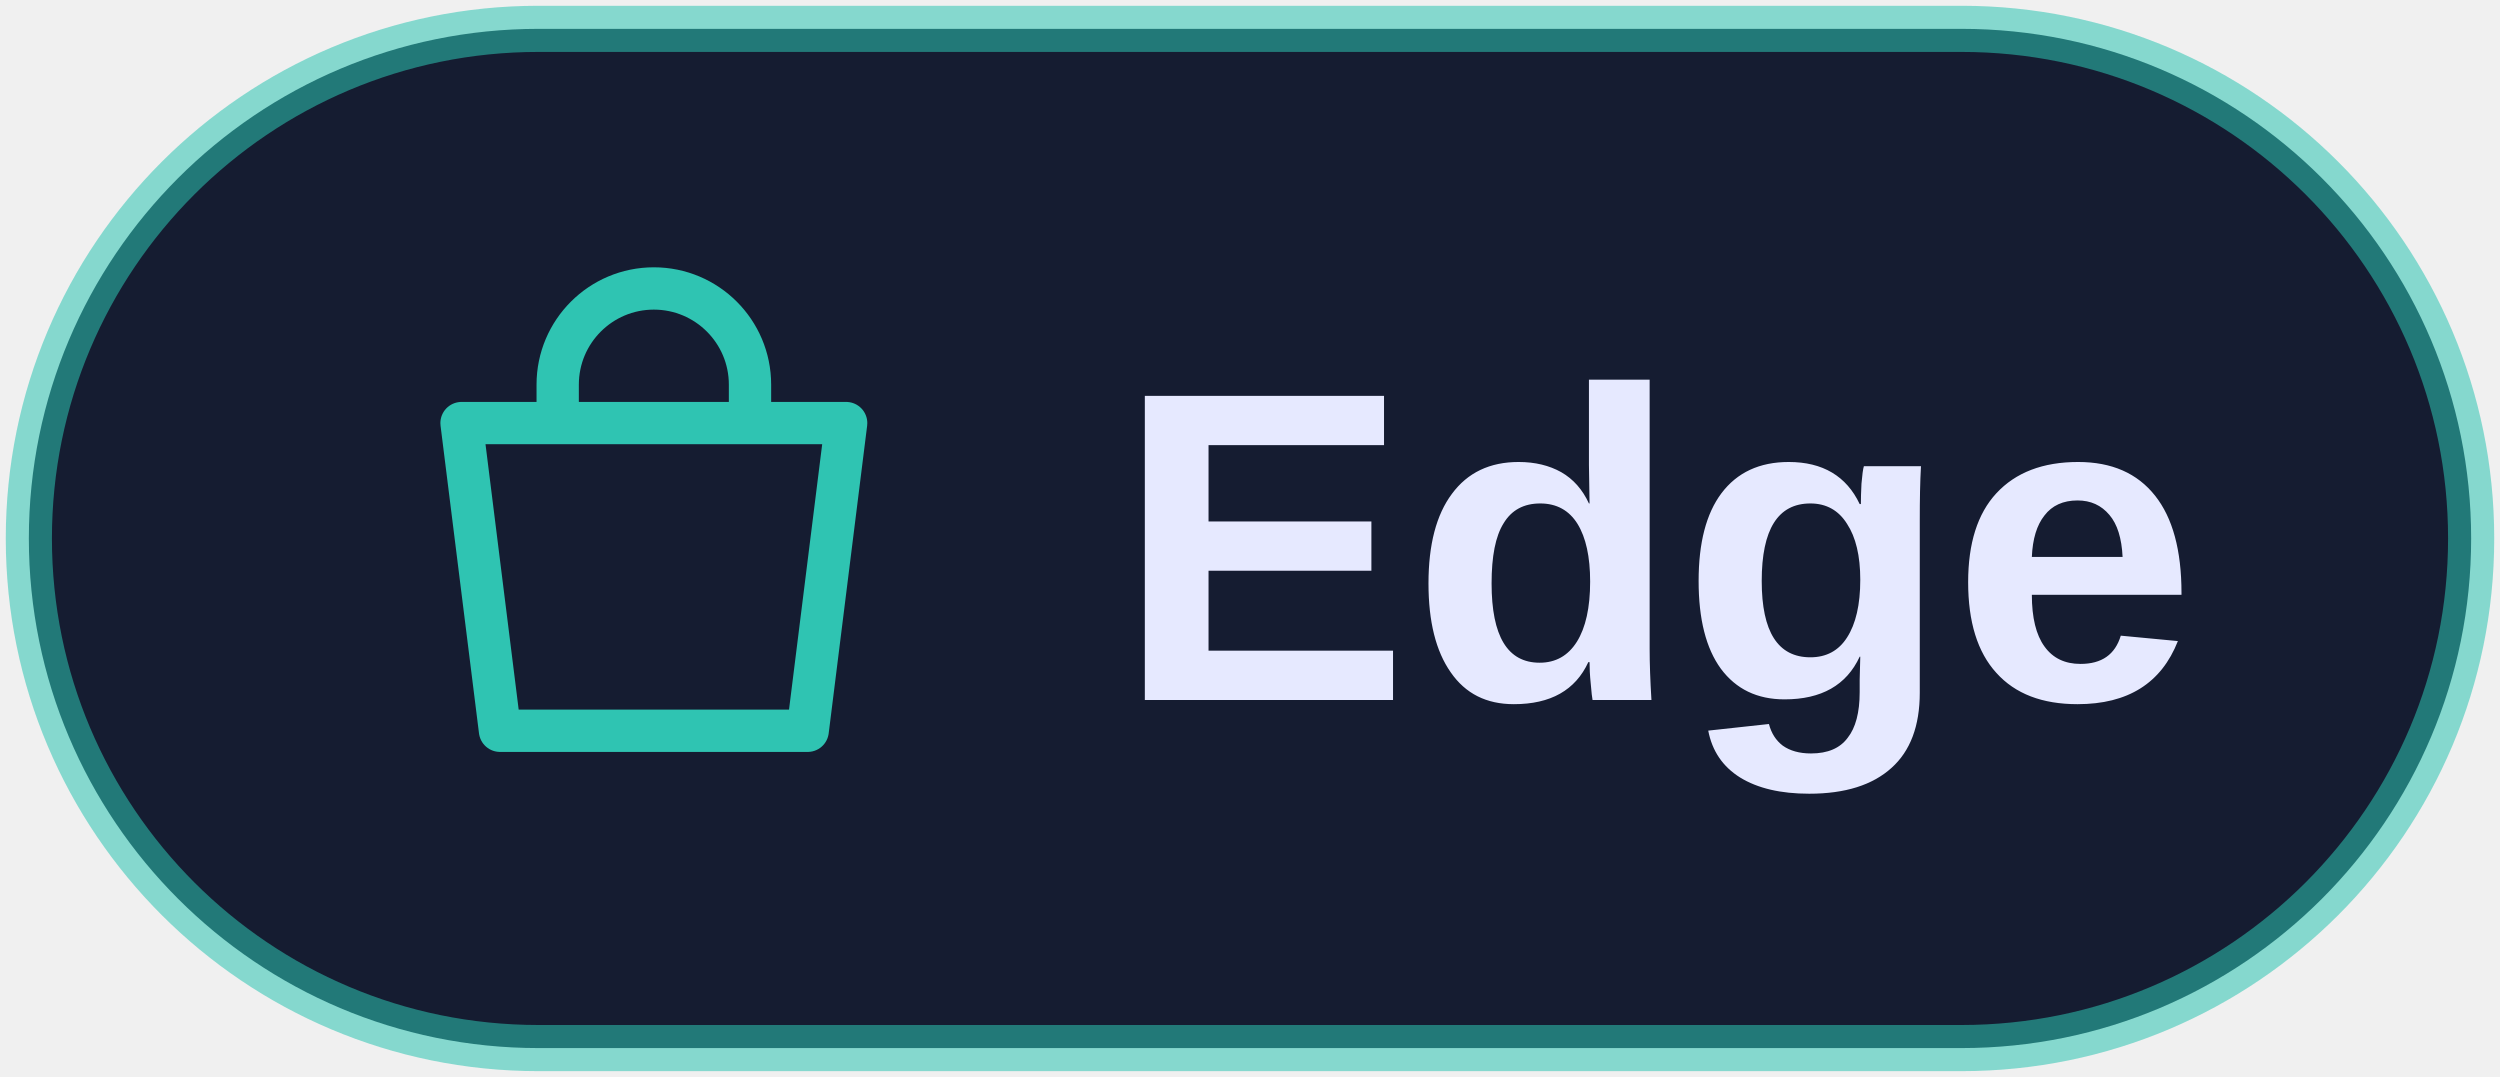
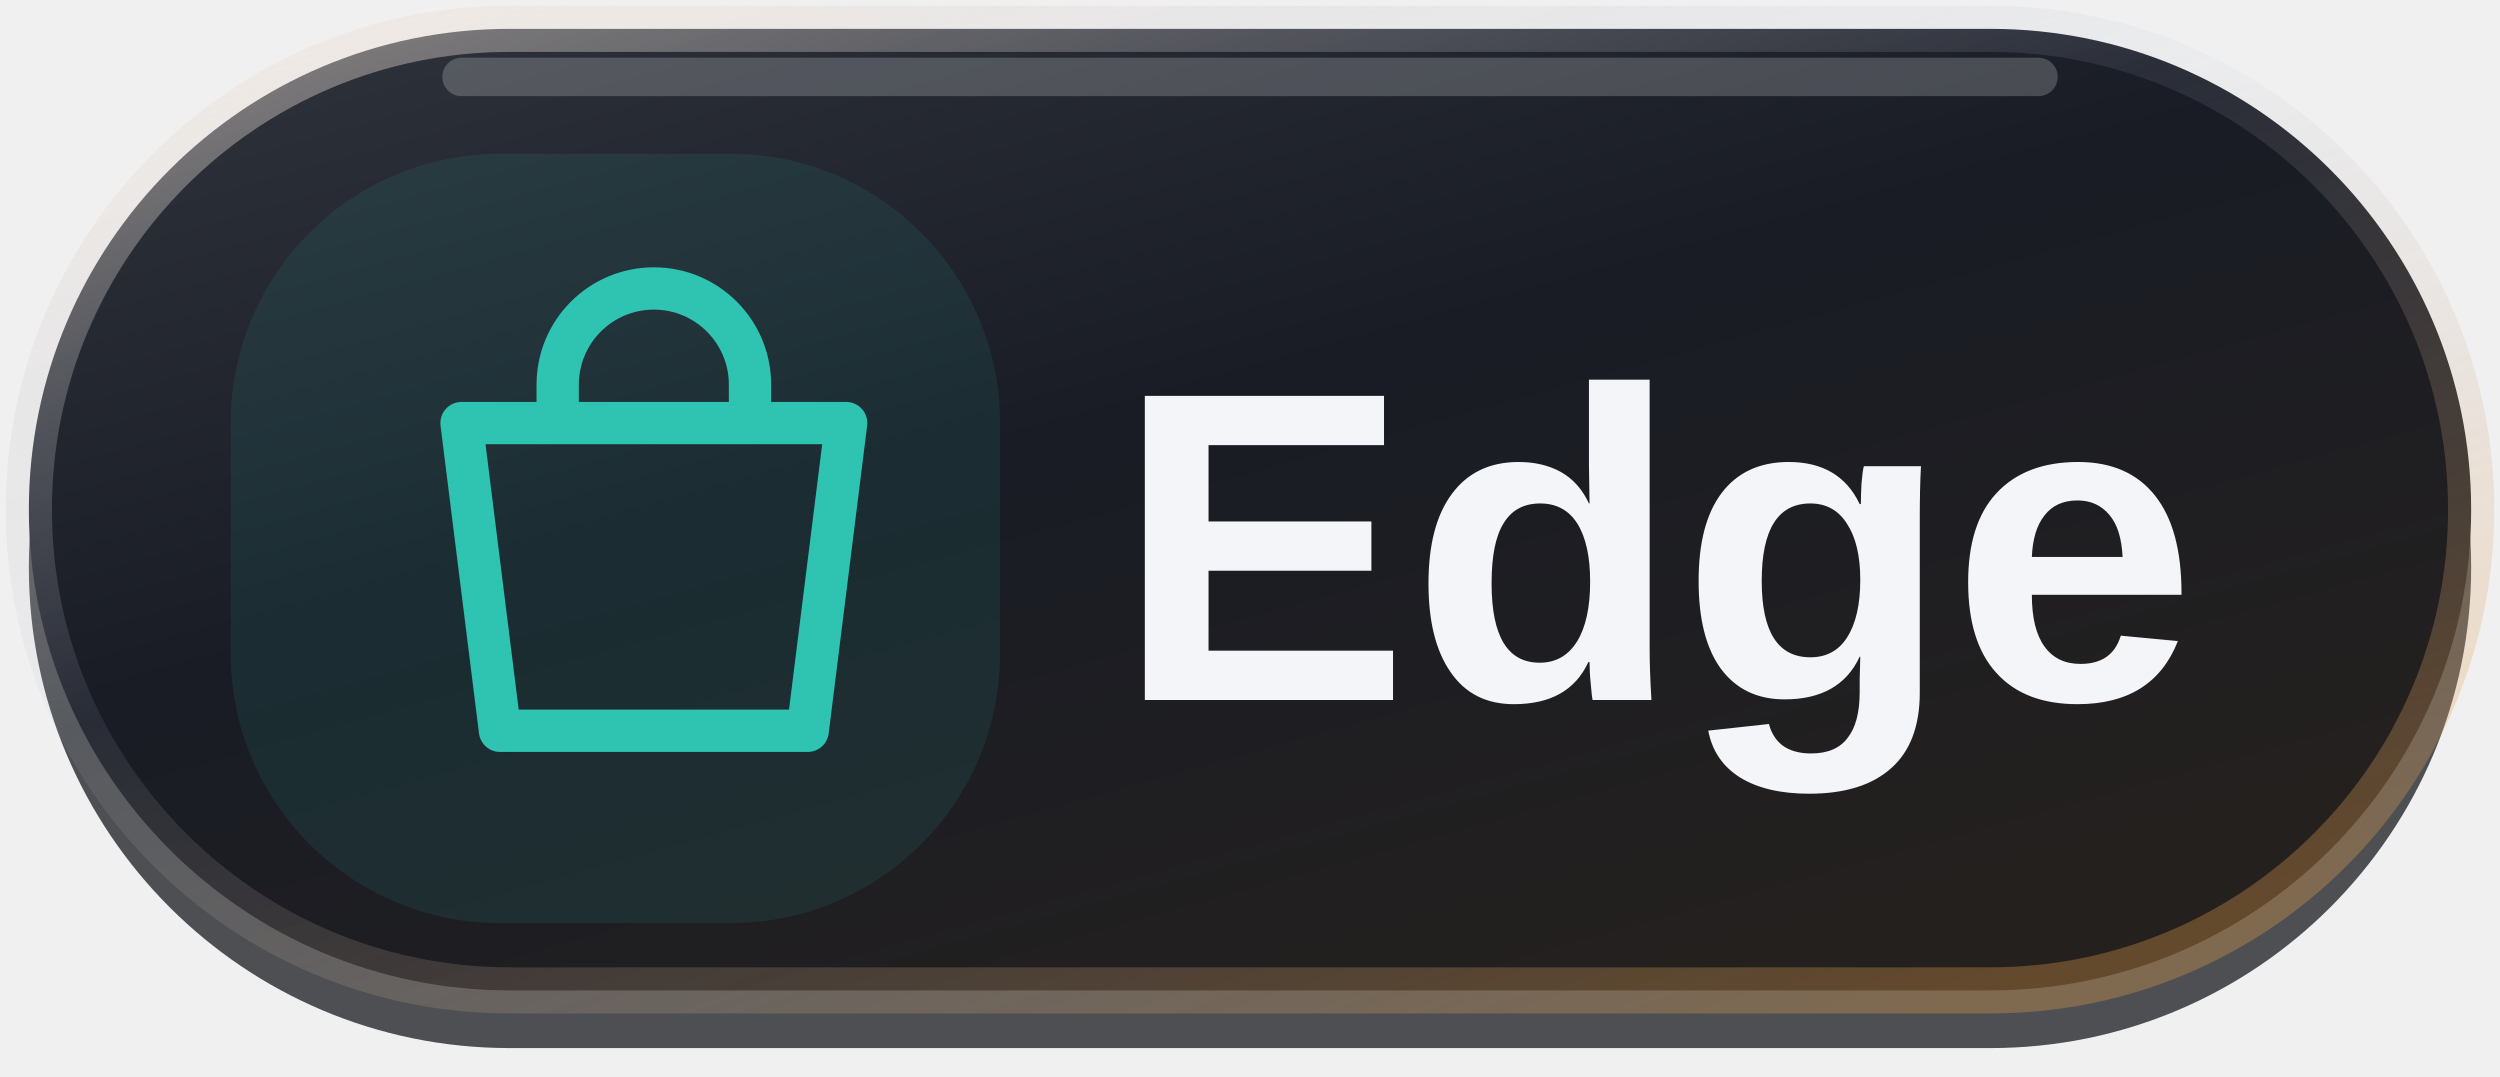
<svg xmlns="http://www.w3.org/2000/svg" width="65" height="28" viewBox="0 0 65 28" role="img" aria-labelledby="t">
-   <rect x=".75" y=".75" width="63.5" height="26.5" rx="13.25" fill="#151c31" stroke="#2fc4b2" stroke-opacity=".55" stroke-width="1.2" />
+   <style>text { font-family: "Segoe UI Variable Display", "Segoe UI", Arial, sans-serif; }
+     .sheen { animation: glassSweep 10s ease-in-out infinite; }
+     @keyframes glassSweep {
+       0%, 8% { transform: translateX(0); opacity: 0; }
+       18% { opacity: .45; }
+       62% { transform: translateX(245px); opacity: .45; }
+       70%, 100% { transform: translateX(245px); opacity: 0; }
+     }
+     @media (prefers-reduced-motion: reduce) { * { animation: none !important; } .sheen { opacity: 0; } }</style>
+   <defs>
+     <linearGradient id="face" x2=".7" y2="1">
+       <stop stop-color="#30343d" />
+       <stop offset=".48" stop-color="#191c25" />
+       <stop offset="1" stop-color="#24201e" />
+     </linearGradient>
+     <linearGradient id="edge" x2=".8" y2="1">
+       <stop stop-color="#f4e5d4" stop-opacity=".48" />
+       <stop offset=".45" stop-color="#b9bfd1" stop-opacity=".1" />
+       <stop offset="1" stop-color="#eaa14c" stop-opacity=".32" />
+     </linearGradient>
+     <linearGradient id="tile" x2=".7" y2="1">
+       <stop stop-color="#d3ae7d" stop-opacity=".38" />
+       <stop offset=".5" stop-color="#644a32" stop-opacity=".6" />
+       <stop offset="1" stop-color="#261e19" stop-opacity=".95" />
+     </linearGradient>
+     <linearGradient id="accent" x2="0" y2="1">
+       <stop stop-color="#ffe4b9" />
+       <stop offset=".5" stop-color="#eaa14c" />
+       <stop offset="1" stop-color="#9c652b" />
+     </linearGradient>
+     <linearGradient id="glass-reflection" x2="1" y2=".3">
+       <stop stop-color="#fff" stop-opacity="0" />
+       <stop offset=".5" stop-color="#fff" stop-opacity=".16" />
+       <stop offset="1" stop-color="#fff" stop-opacity="0" />
+     </linearGradient>
+     <clipPath id="glass-clip">
+       <rect x="1" y="1" width="63" height="26" rx="13" />
+     </clipPath>
+   </defs>
+   <rect x=".75" y="2.25" width="63.5" height="25" rx="12.5" fill="#080a0f" fill-opacity=".7" />
+   <rect x=".75" y=".75" width="63.5" height="25" rx="12.5" fill="url(#face)" stroke="url(#edge)" stroke-width="1.2" />
+   <path d="M12 2H53" stroke="#fff" stroke-opacity=".2" stroke-linecap="round" />
+   <rect x="6" y="4" width="20" height="20" rx="7" fill="#2fc4b2" fill-opacity=".1" />
+   <g clip-path="url(#glass-clip)">
+     <path class="sheen" d="M-170 0H-90L-62 28H-142Z" fill="url(#glass-reflection)" />
+   </g>
  <g transform="translate(9 6) scale(0.5)" fill="none" stroke="#2fc4b2" stroke-width="2.2" stroke-linecap="round" stroke-linejoin="round">
    <path d="M6 10h20l-2 16H8zM11 10V8a5 5 0 0 1 10 0v2" />
  </g>
-   <text x="29" y="18.2" font-family="Segoe UI,Arial,sans-serif" font-size="11.5" font-weight="600" fill="#e6e9ff">Edge</text>
+   <text x="29" y="18.2" font-family="Segoe UI,Arial,sans-serif" font-size="11.5" font-weight="600" fill="#f4f5f8">Edge</text>
</svg>
